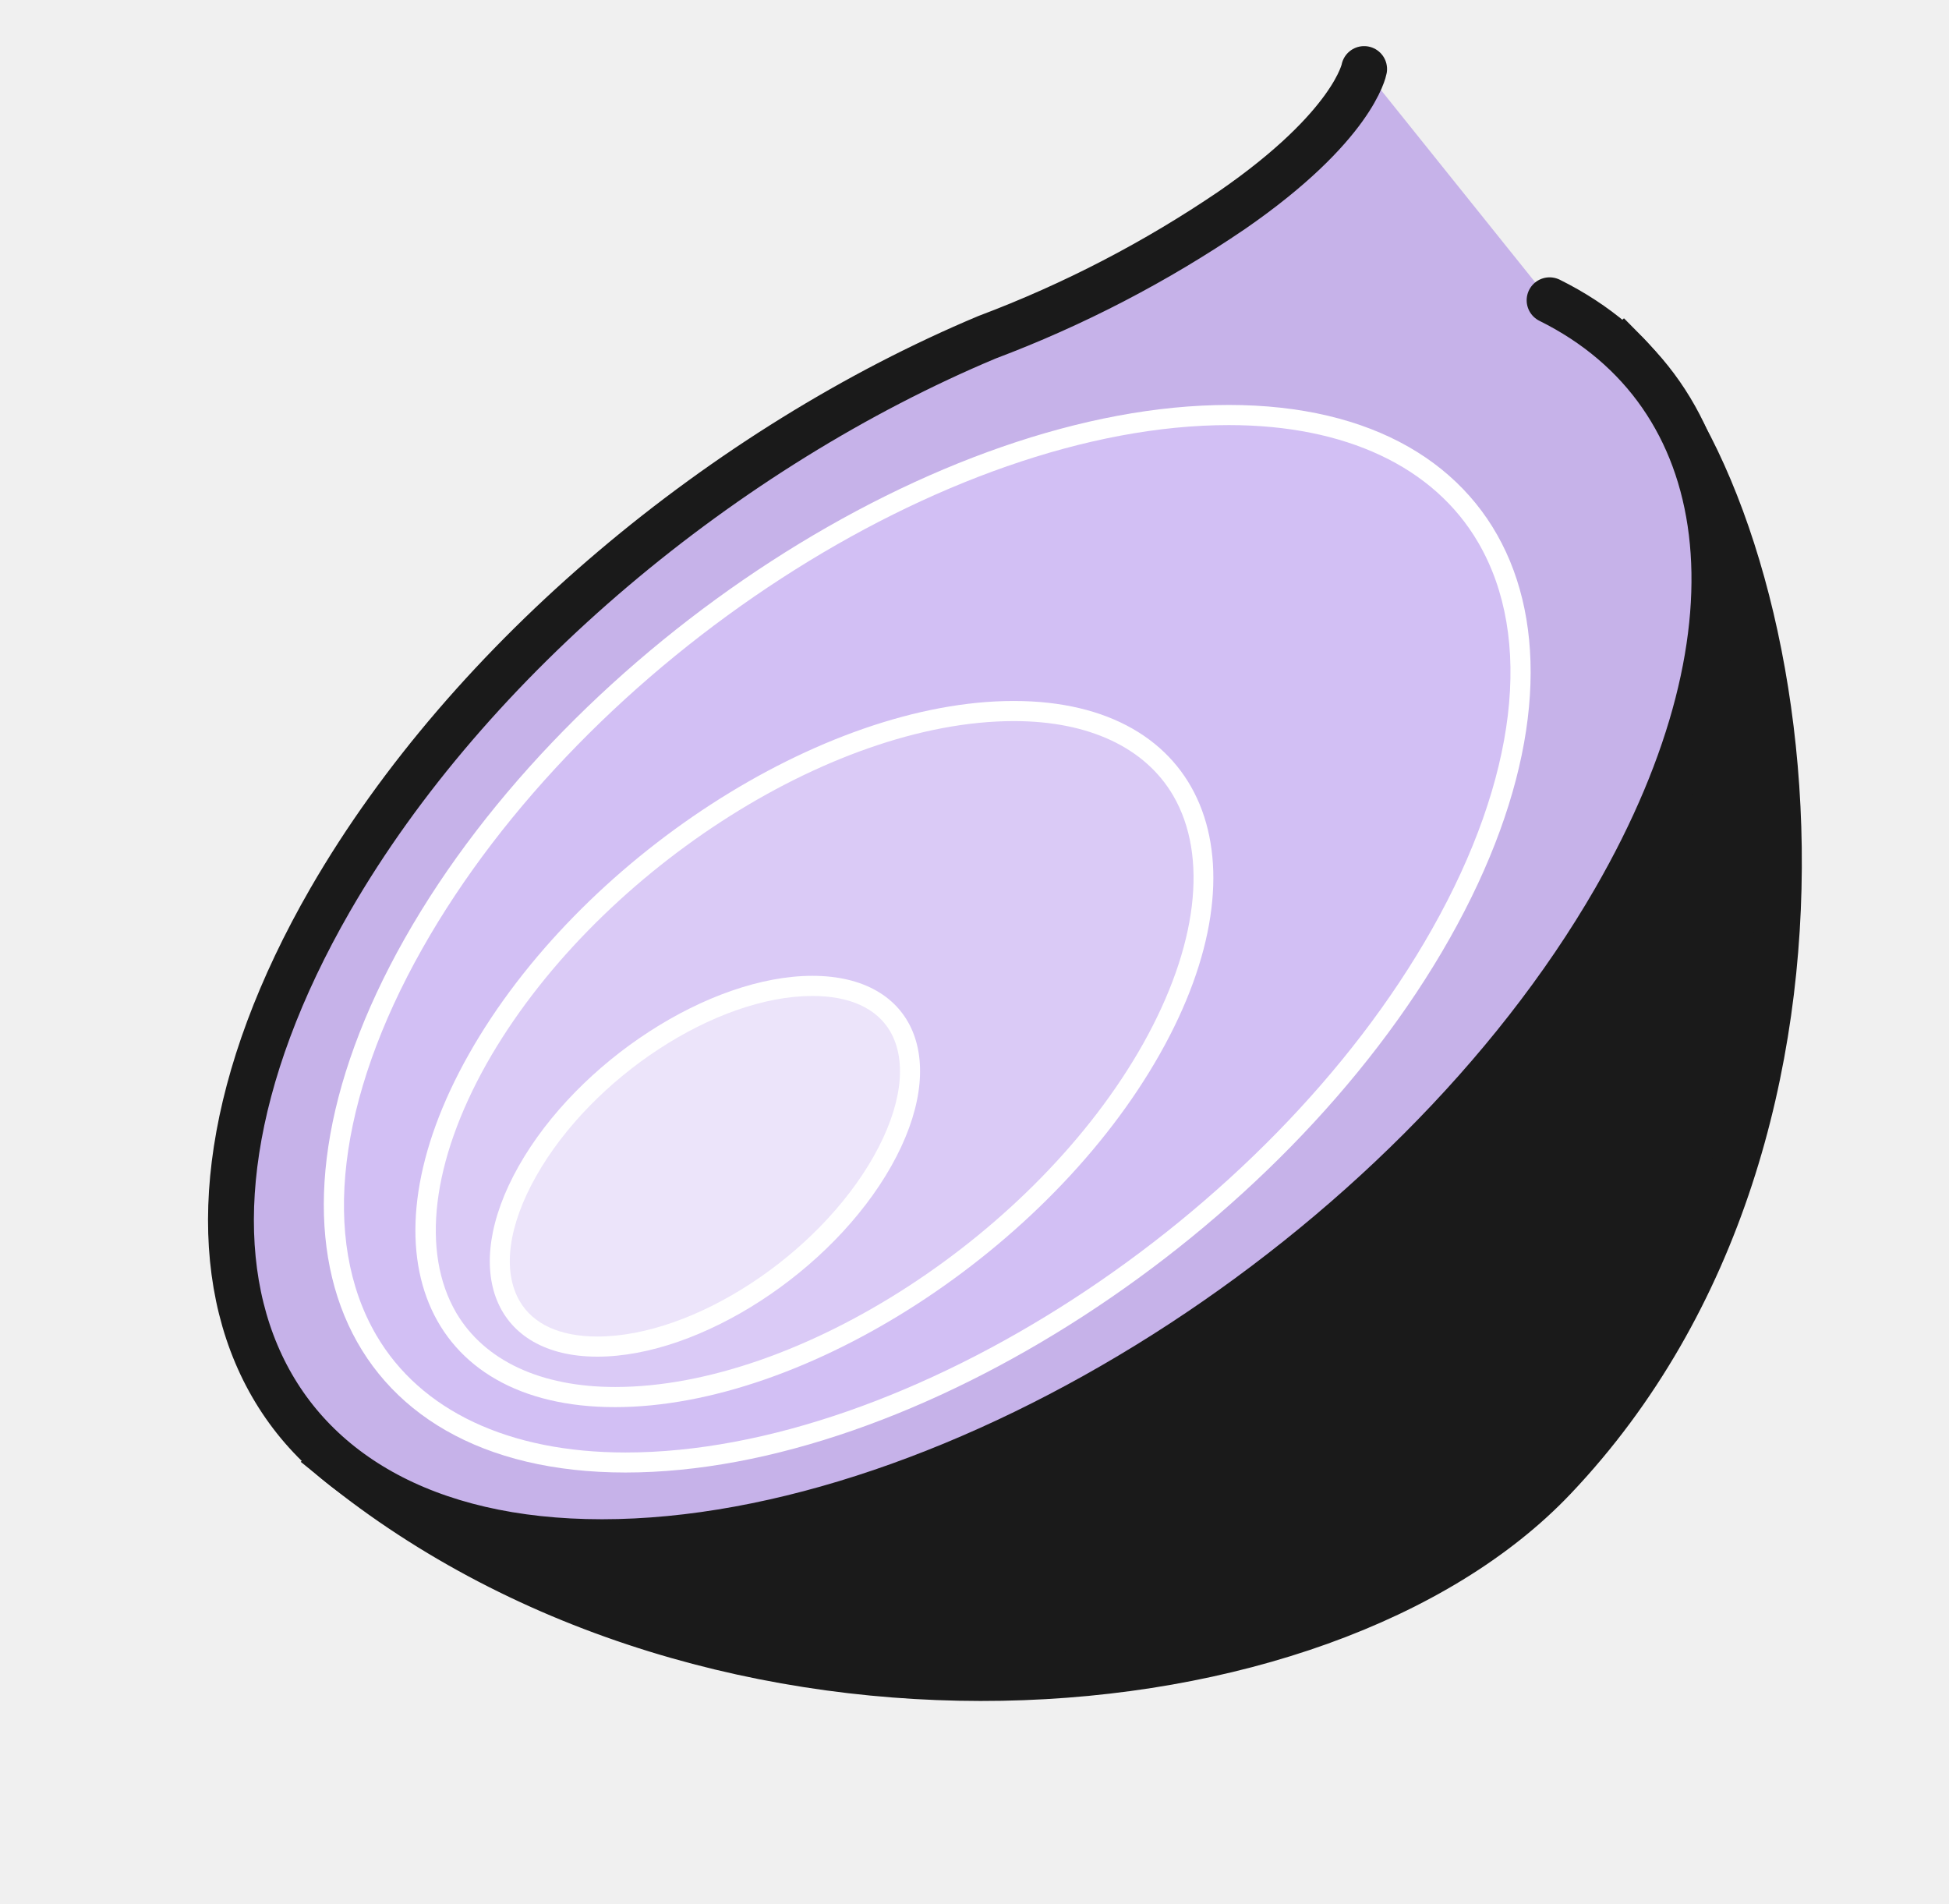
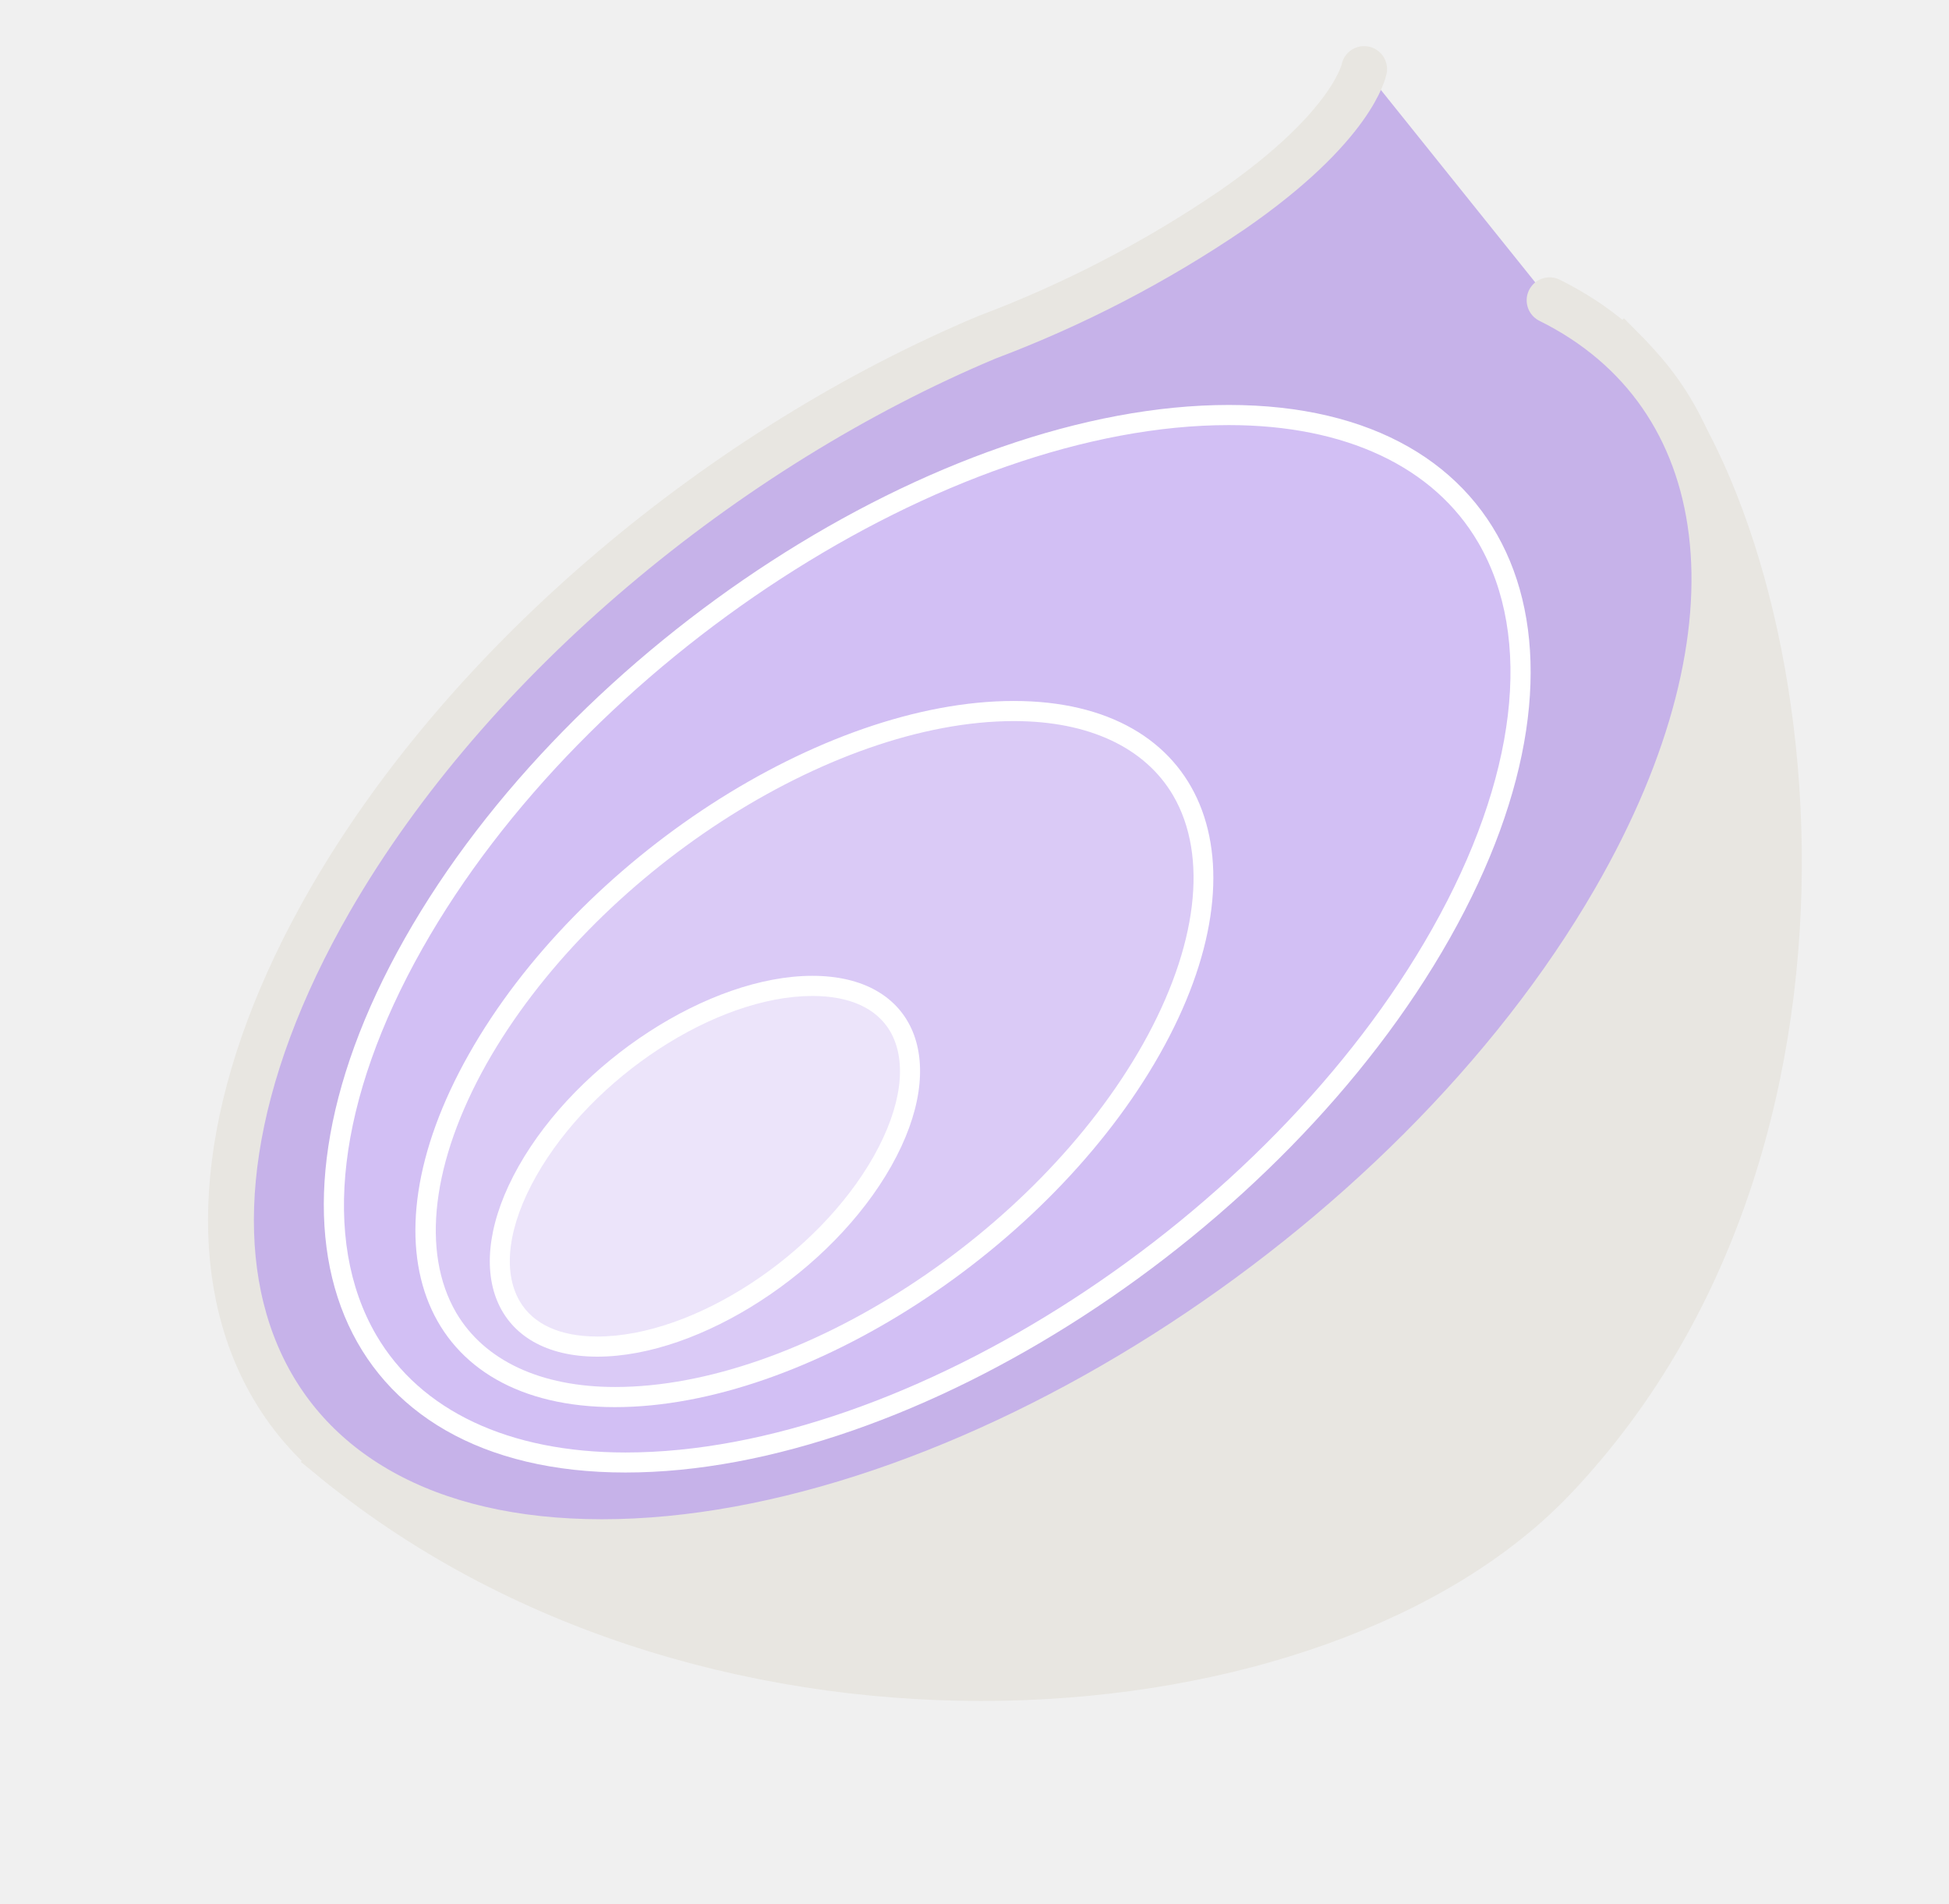
<svg xmlns="http://www.w3.org/2000/svg" width="85" height="83" viewBox="0 0 85 83" fill="none">
  <path d="M55.087 56.065C71.522 43.701 79.176 26.139 72.182 16.839C65.187 7.539 46.194 10.023 29.759 22.387C13.323 34.751 5.67 52.313 12.664 61.613C19.659 70.913 38.652 68.429 55.087 56.065Z" fill="#908FB2" />
-   <path d="M70.773 15.247L14.671 63.722C31.35 77.282 57.684 75.105 67.779 64.447C82.334 49.118 78.357 22.88 70.773 15.247Z" fill="#1a1a1a" stroke="#1a1a1a" stroke-width="2" stroke-miterlimit="10" />
+   <path d="M70.773 15.247L14.671 63.722C31.35 77.282 57.684 75.105 67.779 64.447C82.334 49.118 78.357 22.88 70.773 15.247Z" fill="#e8e6e1" stroke="#e8e6e1" stroke-width="2" stroke-miterlimit="10" />
  <path d="M67.581 13.094C75.741 17.137 77.316 27.313 70.434 39.235C61.507 54.709 41.725 67.25 26.253 67.25C10.782 67.25 5.484 54.709 14.403 39.235C20.503 28.673 31.661 19.481 43.05 14.705C46.82 13.286 50.408 11.424 53.738 9.157C59.044 5.491 59.492 3.011 59.492 3.011" fill="#C6B2E9" />
-   <path d="M67.581 13.094C75.741 17.137 77.316 27.313 70.434 39.235C61.507 54.709 41.725 67.25 26.253 67.25C10.782 67.25 5.484 54.709 14.403 39.235C20.503 28.673 31.661 19.481 43.05 14.705C46.82 13.286 50.408 11.424 53.738 9.157C59.044 5.491 59.492 3.011 59.492 3.011" stroke="#1a1a1a" stroke-width="2" stroke-linecap="round" stroke-linejoin="round" />
+   <path d="M67.581 13.094C75.741 17.137 77.316 27.313 70.434 39.235C61.507 54.709 41.725 67.25 26.253 67.25C10.782 67.25 5.484 54.709 14.403 39.235C20.503 28.673 31.661 19.481 43.05 14.705C46.82 13.286 50.408 11.424 53.738 9.157C59.044 5.491 59.492 3.011 59.492 3.011" stroke="#e8e6e1" stroke-width="2" stroke-linecap="round" stroke-linejoin="round" />
  <path d="M27.282 63.792C22.037 63.792 18.038 61.896 16.032 58.455C13.526 54.157 14.255 47.853 18.038 41.159C25.219 28.429 41.169 18.1 53.59 18.1C58.857 18.1 62.834 19.992 64.84 23.433C67.346 27.731 66.595 34.034 62.834 40.729C55.657 53.446 39.707 63.792 27.282 63.792Z" fill="#D2BFF4" />
  <path d="M53.594 18.537C58.677 18.537 62.539 20.354 64.466 23.655C66.894 27.812 66.16 33.958 62.456 40.512C55.346 53.106 39.562 63.339 27.282 63.339C22.199 63.339 18.337 61.521 16.41 58.22C13.982 54.059 14.716 47.917 18.42 41.364C25.535 28.769 41.314 18.537 53.594 18.537ZM53.594 17.659C41.011 17.659 24.92 28.085 17.652 40.925C10.383 53.764 14.702 64.212 27.282 64.212C39.861 64.212 55.956 53.786 63.224 40.925C70.493 28.063 66.178 17.659 53.594 17.659Z" fill="white" />
  <path d="M26.833 60.918C23.419 60.918 20.82 59.693 19.521 57.463C17.888 54.671 18.375 50.554 20.838 46.177C25.565 37.81 36.055 31.002 44.219 31.002C47.633 31.002 50.232 32.231 51.531 34.457C53.164 37.253 52.676 41.366 50.214 45.743C45.487 54.114 34.997 60.918 26.833 60.918Z" fill="#DACAF6" />
  <path d="M44.227 31.445C47.479 31.445 49.933 32.595 51.161 34.685C52.711 37.34 52.224 41.296 49.845 45.532C45.197 53.776 34.856 60.483 26.833 60.483C23.58 60.483 21.127 59.333 19.898 57.248C18.348 54.592 18.836 50.637 21.215 46.397C25.871 38.153 36.19 31.445 44.214 31.445M44.214 30.567C35.874 30.567 25.257 37.463 20.451 45.966C15.645 54.469 18.498 61.361 26.819 61.361C35.141 61.361 45.776 54.469 50.582 45.966C55.388 37.463 52.535 30.567 44.214 30.567Z" fill="white" />
  <path d="M26.053 58.72C24.297 58.72 22.95 58.092 22.287 56.964C21.444 55.52 21.703 53.377 23.002 51.077C25.517 46.626 31.096 43 35.432 43C37.188 43 38.54 43.623 39.203 44.756C40.045 46.2 39.782 48.347 38.487 50.642C35.981 55.089 30.393 58.72 26.053 58.72Z" fill="#ECE4FA" />
  <path d="M35.431 43.431C37.06 43.431 38.232 43.967 38.824 44.977C39.583 46.294 39.32 48.264 38.104 50.424C35.655 54.757 30.248 58.282 26.052 58.282C24.423 58.282 23.251 57.746 22.663 56.737C21.9 55.42 22.163 53.444 23.383 51.289C25.832 46.956 31.235 43.431 35.431 43.431ZM35.431 42.553C30.946 42.553 25.209 46.272 22.619 50.855C20.03 55.437 21.566 59.16 26.052 59.16C30.537 59.16 36.278 55.442 38.868 50.855C41.458 46.267 39.921 42.553 35.431 42.553Z" fill="white" />
</svg>
